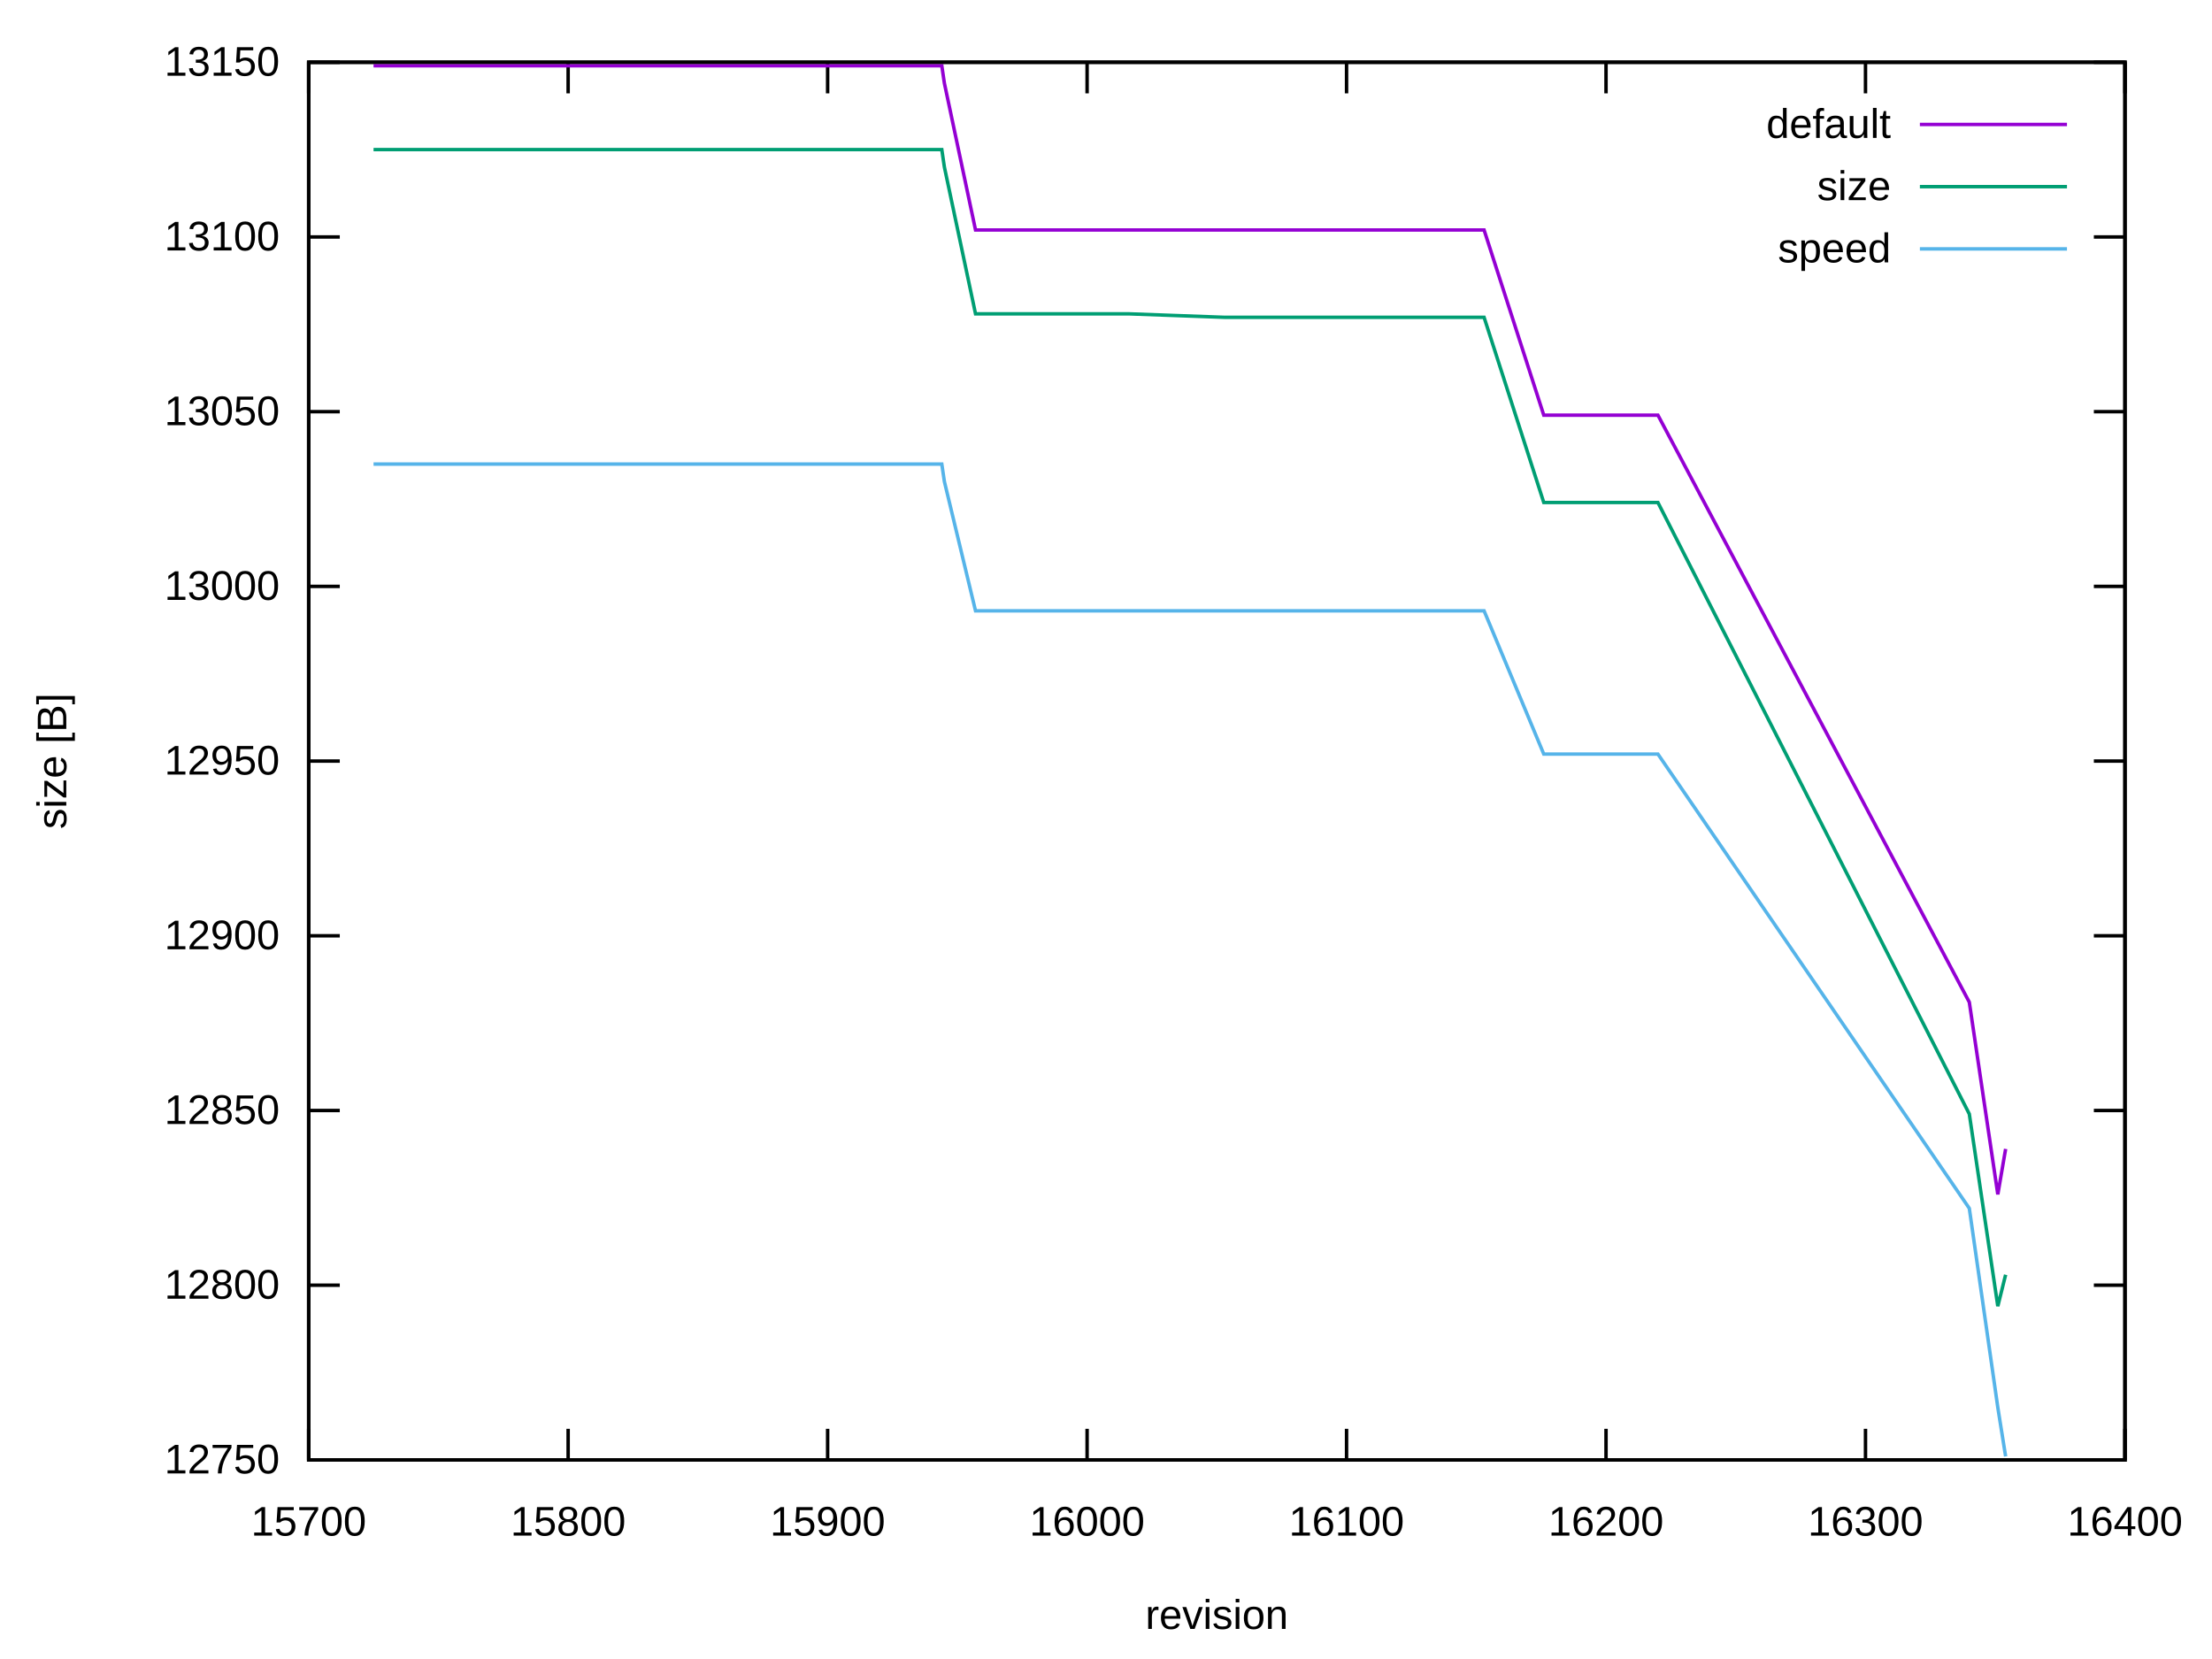
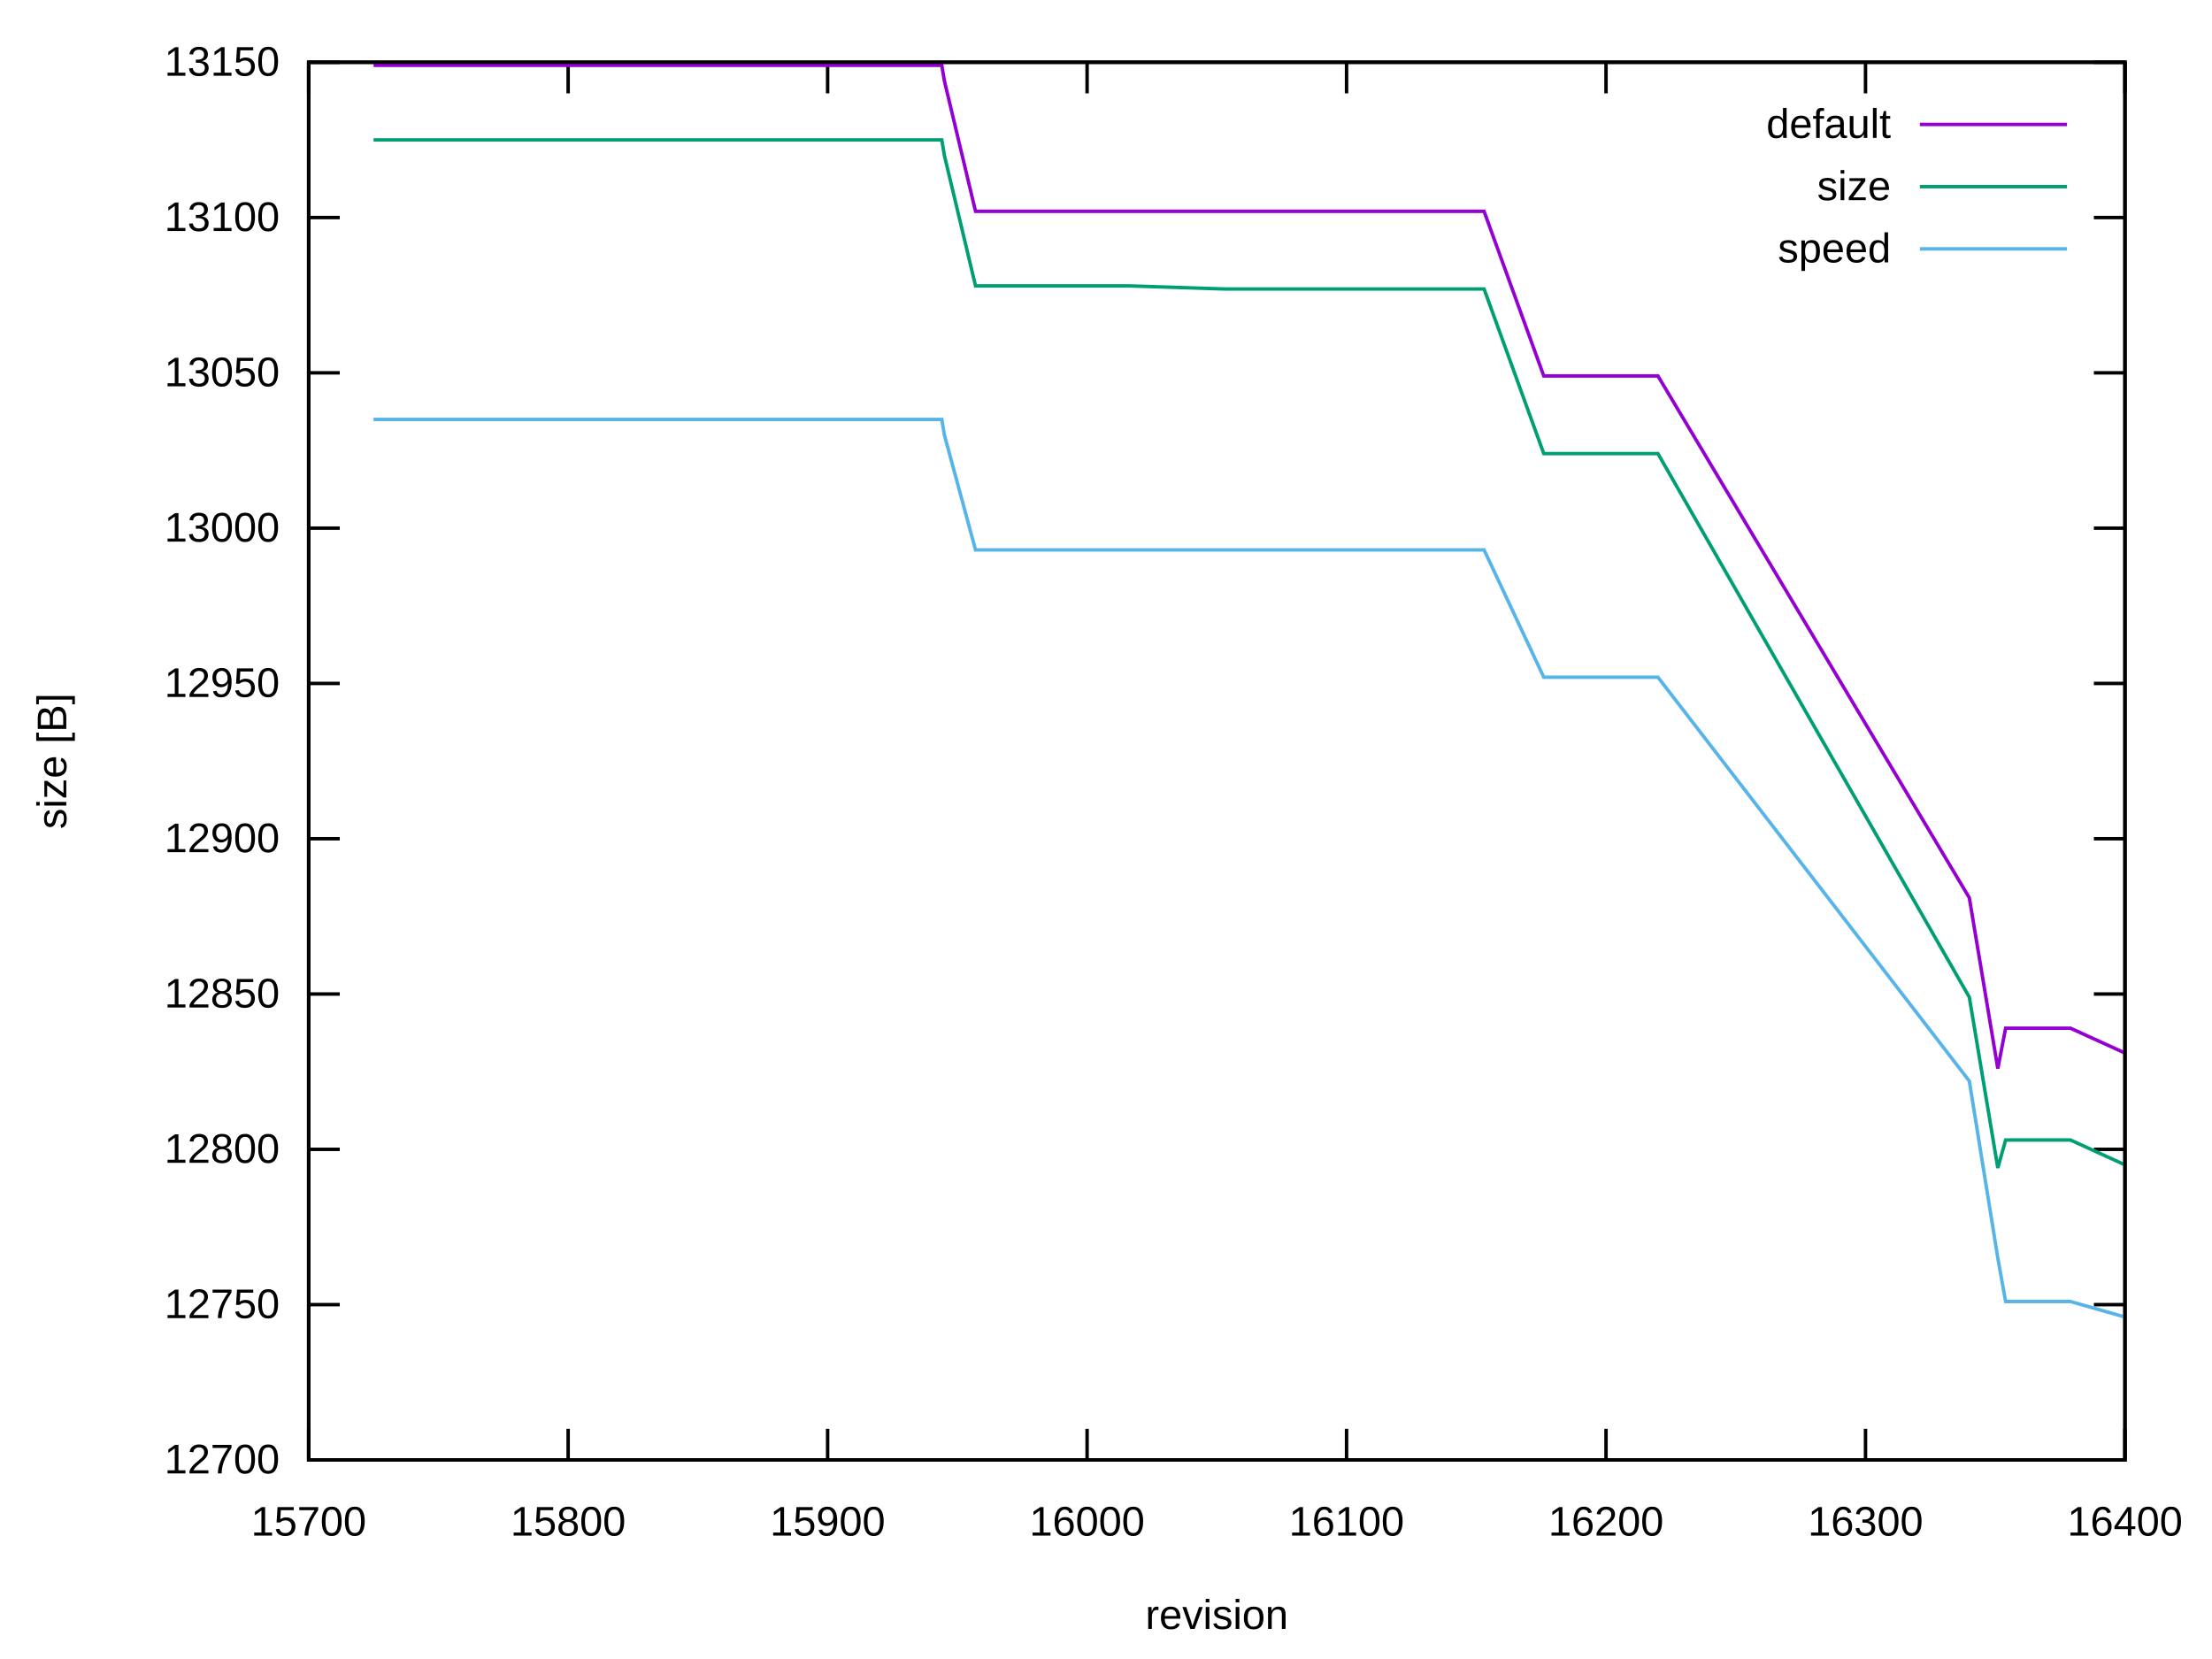
<svg xmlns="http://www.w3.org/2000/svg" xmlns:xlink="http://www.w3.org/1999/xlink" width="640" height="480" viewBox="0 0 640 480">
  <g id="gnuplot_canvas">
    <rect x="0" y="0" width="640" height="480" fill="none" />
    <defs>
      <circle id="gpDot" r="0.5" stroke-width="0.5" stroke="currentColor" />
      <path id="gpPt0" stroke-width="0.222" stroke="currentColor" d="M-1,0 h2 M0,-1 v2" />
      <path id="gpPt1" stroke-width="0.222" stroke="currentColor" d="M-1,-1 L1,1 M1,-1 L-1,1" />
      <path id="gpPt2" stroke-width="0.222" stroke="currentColor" d="M-1,0 L1,0 M0,-1 L0,1 M-1,-1 L1,1 M-1,1 L1,-1" />
      <rect id="gpPt3" stroke-width="0.222" stroke="currentColor" x="-1" y="-1" width="2" height="2" />
      <rect id="gpPt4" stroke-width="0.222" stroke="currentColor" fill="currentColor" x="-1" y="-1" width="2" height="2" />
      <circle id="gpPt5" stroke-width="0.222" stroke="currentColor" cx="0" cy="0" r="1" />
      <use xlink:href="#gpPt5" id="gpPt6" fill="currentColor" stroke="none" />
      <path id="gpPt7" stroke-width="0.222" stroke="currentColor" d="M0,-1.33 L-1.33,0.67 L1.33,0.67 z" />
      <use xlink:href="#gpPt7" id="gpPt8" fill="currentColor" stroke="none" />
      <use xlink:href="#gpPt7" id="gpPt9" stroke="currentColor" transform="rotate(180)" />
      <use xlink:href="#gpPt9" id="gpPt10" fill="currentColor" stroke="none" />
      <use xlink:href="#gpPt3" id="gpPt11" stroke="currentColor" transform="rotate(45)" />
      <use xlink:href="#gpPt11" id="gpPt12" fill="currentColor" stroke="none" />
      <path id="gpPt13" stroke-width="0.222" stroke="currentColor" d="M0,1.330 L1.265,0.411 L0.782,-1.067 L-0.782,-1.076 L-1.265,0.411 z" />
      <use xlink:href="#gpPt13" id="gpPt14" fill="currentColor" stroke="none" />
      <filter id="textbox" filterUnits="objectBoundingBox" x="0" y="0" height="1" width="1">
        <feFlood flood-color="white" flood-opacity="1" result="bgnd" />
        <feComposite in="SourceGraphic" in2="bgnd" operator="atop" />
      </filter>
      <filter id="greybox" filterUnits="objectBoundingBox" x="0" y="0" height="1" width="1">
        <feFlood flood-color="lightgrey" flood-opacity="1" result="grey" />
        <feComposite in="SourceGraphic" in2="grey" operator="atop" />
      </filter>
    </defs>
    <g fill="none" color="white" stroke="currentColor" stroke-width="1.00" stroke-linecap="butt" stroke-linejoin="miter">
</g>
    <g fill="none" color="black" stroke="currentColor" stroke-width="1.00" stroke-linecap="butt" stroke-linejoin="miter">
      <path stroke="black" d="M89.31,422.40 L98.31,422.40 M614.82,422.40 L605.82,422.40  " />
      <g transform="translate(80.92,426.30)" stroke="none" fill="black" font-family="Arial" font-size="12.00" text-anchor="end">
        <text>
+           <tspan font-family="Arial"> 12700</tspan>
+         </text>
+       </g>
+     </g>
+     <g fill="none" color="black" stroke="currentColor" stroke-width="1.00" stroke-linecap="butt" stroke-linejoin="miter">
+       <path stroke="black" d="M89.31,377.47 L98.31,377.47 M614.82,377.47 L605.82,377.47  " />
+       <g transform="translate(80.92,381.37)" stroke="none" fill="black" font-family="Arial" font-size="12.00" text-anchor="end">
+         <text>
          <tspan font-family="Arial"> 12750</tspan>
        </text>
      </g>
    </g>
    <g fill="none" color="black" stroke="currentColor" stroke-width="1.00" stroke-linecap="butt" stroke-linejoin="miter">
-       <path stroke="black" d="M89.31,371.85 L98.31,371.85 M614.82,371.85 L605.82,371.85  " />
-       <g transform="translate(80.92,375.75)" stroke="none" fill="black" font-family="Arial" font-size="12.00" text-anchor="end">
+       <path stroke="black" d="M89.31,332.54 L98.31,332.54 M614.82,332.54 L605.82,332.54  " />
+       <g transform="translate(80.92,336.44)" stroke="none" fill="black" font-family="Arial" font-size="12.00" text-anchor="end">
        <text>
          <tspan font-family="Arial"> 12800</tspan>
        </text>
      </g>
    </g>
    <g fill="none" color="black" stroke="currentColor" stroke-width="1.00" stroke-linecap="butt" stroke-linejoin="miter">
-       <path stroke="black" d="M89.31,321.30 L98.31,321.30 M614.82,321.30 L605.82,321.30  " />
-       <g transform="translate(80.92,325.20)" stroke="none" fill="black" font-family="Arial" font-size="12.00" text-anchor="end">
+       <path stroke="black" d="M89.31,287.60 L98.31,287.60 M614.82,287.60 L605.82,287.60  " />
+       <g transform="translate(80.92,291.50)" stroke="none" fill="black" font-family="Arial" font-size="12.00" text-anchor="end">
        <text>
          <tspan font-family="Arial"> 12850</tspan>
        </text>
      </g>
    </g>
    <g fill="none" color="black" stroke="currentColor" stroke-width="1.00" stroke-linecap="butt" stroke-linejoin="miter">
-       <path stroke="black" d="M89.31,270.75 L98.31,270.75 M614.82,270.75 L605.82,270.75  " />
-       <g transform="translate(80.92,274.65)" stroke="none" fill="black" font-family="Arial" font-size="12.00" text-anchor="end">
+       <path stroke="black" d="M89.31,242.67 L98.31,242.67 M614.82,242.67 L605.82,242.67  " />
+       <g transform="translate(80.92,246.57)" stroke="none" fill="black" font-family="Arial" font-size="12.00" text-anchor="end">
        <text>
          <tspan font-family="Arial"> 12900</tspan>
        </text>
      </g>
    </g>
    <g fill="none" color="black" stroke="currentColor" stroke-width="1.00" stroke-linecap="butt" stroke-linejoin="miter">
-       <path stroke="black" d="M89.31,220.20 L98.31,220.20 M614.82,220.20 L605.82,220.20  " />
-       <g transform="translate(80.92,224.10)" stroke="none" fill="black" font-family="Arial" font-size="12.00" text-anchor="end">
+       <path stroke="black" d="M89.31,197.74 L98.31,197.74 M614.82,197.74 L605.82,197.74  " />
+       <g transform="translate(80.92,201.64)" stroke="none" fill="black" font-family="Arial" font-size="12.00" text-anchor="end">
        <text>
          <tspan font-family="Arial"> 12950</tspan>
        </text>
      </g>
    </g>
    <g fill="none" color="black" stroke="currentColor" stroke-width="1.00" stroke-linecap="butt" stroke-linejoin="miter">
-       <path stroke="black" d="M89.31,169.66 L98.31,169.66 M614.82,169.66 L605.82,169.66  " />
-       <g transform="translate(80.92,173.56)" stroke="none" fill="black" font-family="Arial" font-size="12.00" text-anchor="end">
+       <path stroke="black" d="M89.31,152.81 L98.31,152.81 M614.82,152.81 L605.82,152.81  " />
+       <g transform="translate(80.92,156.71)" stroke="none" fill="black" font-family="Arial" font-size="12.00" text-anchor="end">
        <text>
          <tspan font-family="Arial"> 13000</tspan>
        </text>
      </g>
    </g>
    <g fill="none" color="black" stroke="currentColor" stroke-width="1.00" stroke-linecap="butt" stroke-linejoin="miter">
-       <path stroke="black" d="M89.31,119.11 L98.31,119.11 M614.82,119.11 L605.82,119.11  " />
-       <g transform="translate(80.92,123.01)" stroke="none" fill="black" font-family="Arial" font-size="12.00" text-anchor="end">
+       <path stroke="black" d="M89.31,107.87 L98.31,107.87 M614.82,107.87 L605.82,107.87  " />
+       <g transform="translate(80.92,111.77)" stroke="none" fill="black" font-family="Arial" font-size="12.00" text-anchor="end">
        <text>
          <tspan font-family="Arial"> 13050</tspan>
        </text>
      </g>
    </g>
    <g fill="none" color="black" stroke="currentColor" stroke-width="1.00" stroke-linecap="butt" stroke-linejoin="miter">
-       <path stroke="black" d="M89.31,68.56 L98.31,68.56 M614.82,68.56 L605.82,68.56  " />
-       <g transform="translate(80.92,72.46)" stroke="none" fill="black" font-family="Arial" font-size="12.00" text-anchor="end">
+       <path stroke="black" d="M89.31,62.94 L98.31,62.94 M614.82,62.94 L605.82,62.94  " />
+       <g transform="translate(80.92,66.84)" stroke="none" fill="black" font-family="Arial" font-size="12.00" text-anchor="end">
        <text>
          <tspan font-family="Arial"> 13100</tspan>
        </text>
      </g>
    </g>
    <g fill="none" color="black" stroke="currentColor" stroke-width="1.00" stroke-linecap="butt" stroke-linejoin="miter">
      <path stroke="black" d="M89.31,18.01 L98.31,18.01 M614.82,18.01 L605.82,18.01  " />
      <g transform="translate(80.92,21.91)" stroke="none" fill="black" font-family="Arial" font-size="12.00" text-anchor="end">
        <text>
          <tspan font-family="Arial"> 13150</tspan>
        </text>
      </g>
    </g>
    <g fill="none" color="black" stroke="currentColor" stroke-width="1.00" stroke-linecap="butt" stroke-linejoin="miter">
      <path stroke="black" d="M89.31,422.40 L89.31,413.40 M89.31,18.01 L89.31,27.01  " />
      <g transform="translate(89.31,444.30)" stroke="none" fill="black" font-family="Arial" font-size="12.00" text-anchor="middle">
        <text>
          <tspan font-family="Arial"> 15700</tspan>
        </text>
      </g>
    </g>
    <g fill="none" color="black" stroke="currentColor" stroke-width="1.00" stroke-linecap="butt" stroke-linejoin="miter">
      <path stroke="black" d="M164.38,422.40 L164.38,413.40 M164.38,18.01 L164.38,27.01  " />
      <g transform="translate(164.38,444.30)" stroke="none" fill="black" font-family="Arial" font-size="12.00" text-anchor="middle">
        <text>
          <tspan font-family="Arial"> 15800</tspan>
        </text>
      </g>
    </g>
    <g fill="none" color="black" stroke="currentColor" stroke-width="1.00" stroke-linecap="butt" stroke-linejoin="miter">
      <path stroke="black" d="M239.46,422.40 L239.46,413.40 M239.46,18.01 L239.46,27.01  " />
      <g transform="translate(239.46,444.30)" stroke="none" fill="black" font-family="Arial" font-size="12.00" text-anchor="middle">
        <text>
          <tspan font-family="Arial"> 15900</tspan>
        </text>
      </g>
    </g>
    <g fill="none" color="black" stroke="currentColor" stroke-width="1.00" stroke-linecap="butt" stroke-linejoin="miter">
      <path stroke="black" d="M314.53,422.40 L314.53,413.40 M314.53,18.01 L314.53,27.01  " />
      <g transform="translate(314.53,444.30)" stroke="none" fill="black" font-family="Arial" font-size="12.00" text-anchor="middle">
        <text>
          <tspan font-family="Arial"> 16000</tspan>
        </text>
      </g>
    </g>
    <g fill="none" color="black" stroke="currentColor" stroke-width="1.00" stroke-linecap="butt" stroke-linejoin="miter">
      <path stroke="black" d="M389.60,422.40 L389.60,413.40 M389.60,18.01 L389.60,27.01  " />
      <g transform="translate(389.60,444.30)" stroke="none" fill="black" font-family="Arial" font-size="12.00" text-anchor="middle">
        <text>
          <tspan font-family="Arial"> 16100</tspan>
        </text>
      </g>
    </g>
    <g fill="none" color="black" stroke="currentColor" stroke-width="1.00" stroke-linecap="butt" stroke-linejoin="miter">
      <path stroke="black" d="M464.67,422.40 L464.67,413.40 M464.67,18.01 L464.67,27.01  " />
      <g transform="translate(464.67,444.30)" stroke="none" fill="black" font-family="Arial" font-size="12.00" text-anchor="middle">
        <text>
          <tspan font-family="Arial"> 16200</tspan>
        </text>
      </g>
    </g>
    <g fill="none" color="black" stroke="currentColor" stroke-width="1.00" stroke-linecap="butt" stroke-linejoin="miter">
      <path stroke="black" d="M539.75,422.40 L539.75,413.40 M539.75,18.01 L539.75,27.01  " />
      <g transform="translate(539.75,444.30)" stroke="none" fill="black" font-family="Arial" font-size="12.00" text-anchor="middle">
        <text>
          <tspan font-family="Arial"> 16300</tspan>
        </text>
      </g>
    </g>
    <g fill="none" color="black" stroke="currentColor" stroke-width="1.00" stroke-linecap="butt" stroke-linejoin="miter">
      <path stroke="black" d="M614.82,422.40 L614.82,413.40 M614.82,18.01 L614.82,27.01  " />
      <g transform="translate(614.82,444.30)" stroke="none" fill="black" font-family="Arial" font-size="12.00" text-anchor="middle">
        <text>
          <tspan font-family="Arial"> 16400</tspan>
        </text>
      </g>
    </g>
    <g fill="none" color="black" stroke="currentColor" stroke-width="1.00" stroke-linecap="butt" stroke-linejoin="miter">
</g>
    <g fill="none" color="black" stroke="currentColor" stroke-width="1.00" stroke-linecap="butt" stroke-linejoin="miter">
      <path stroke="black" d="M89.31,18.01 L89.31,422.40 L614.82,422.40 L614.82,18.01 L89.31,18.01 Z  " />
    </g>
    <g fill="none" color="black" stroke="currentColor" stroke-width="1.00" stroke-linecap="butt" stroke-linejoin="miter">
</g>
    <g id="gnuplot_plot_1">
      <g fill="none" color="black" stroke="currentColor" stroke-width="1.00" stroke-linecap="butt" stroke-linejoin="miter">
        <g transform="translate(547.09,39.91)" stroke="none" fill="black" font-family="Arial" font-size="12.00" text-anchor="end">
          <text>
            <tspan font-family="Arial">default</tspan>
          </text>
        </g>
      </g>
      <g fill="none" color="black" stroke="currentColor" stroke-width="1.00" stroke-linecap="butt" stroke-linejoin="miter">
-         <path stroke="rgb(148,   0, 211)" d="M555.48,36.01 L598.04,36.01 M108.08,19.02 L140.36,19.02 L231.95,19.02 L232.70,19.02 L272.49,19.02 L273.24,24.08   L282.25,66.54 L326.54,66.54 L354.32,66.54 L429.39,66.54 L446.66,120.12 L479.69,120.12 L569.78,289.96 L578.03,345.57   L580.29,332.42  " />
+         <path stroke="rgb(148,   0, 211)" d="M555.48,36.01 L598.04,36.01 M108.08,18.91 L140.36,18.91 L231.95,18.91 L232.70,18.91 L272.49,18.91 L273.24,23.40   L282.25,61.14 L326.54,61.14 L354.32,61.14 L429.39,61.14 L446.66,108.77 L479.69,108.77 L569.78,259.75 L578.03,309.17   L580.29,297.49 L599.05,297.49 L614.82,304.68  " />
      </g>
    </g>
    <g id="gnuplot_plot_2">
      <g fill="none" color="black" stroke="currentColor" stroke-width="1.00" stroke-linecap="butt" stroke-linejoin="miter">
        <g transform="translate(547.09,57.91)" stroke="none" fill="black" font-family="Arial" font-size="12.00" text-anchor="end">
          <text>
            <tspan font-family="Arial">size</tspan>
          </text>
        </g>
      </g>
      <g fill="none" color="black" stroke="currentColor" stroke-width="1.00" stroke-linecap="butt" stroke-linejoin="miter">
-         <path stroke="rgb(  0, 158, 115)" d="M555.48,54.01 L598.04,54.01 M108.08,43.28 L140.36,43.28 L231.95,43.28 L232.70,43.28 L272.49,43.28 L273.24,48.34   L282.25,90.80 L326.54,90.80 L354.32,91.81 L429.39,91.81 L446.66,145.39 L479.69,145.39 L569.78,322.31 L578.03,377.92   L580.29,368.82  " />
+         <path stroke="rgb(  0, 158, 115)" d="M555.48,54.01 L598.04,54.01 M108.08,40.48 L140.36,40.48 L231.95,40.48 L232.70,40.48 L272.49,40.48 L273.24,44.97   L282.25,82.71 L326.54,82.71 L354.32,83.61 L429.39,83.61 L446.66,131.24 L479.69,131.24 L569.78,288.50 L578.03,337.93   L580.29,329.84 L599.05,329.84 L614.82,337.03  " />
      </g>
    </g>
    <g id="gnuplot_plot_3">
      <g fill="none" color="black" stroke="currentColor" stroke-width="1.00" stroke-linecap="butt" stroke-linejoin="miter">
        <g transform="translate(547.09,75.91)" stroke="none" fill="black" font-family="Arial" font-size="12.00" text-anchor="end">
          <text>
            <tspan font-family="Arial">speed</tspan>
          </text>
        </g>
      </g>
      <g fill="none" color="black" stroke="currentColor" stroke-width="1.00" stroke-linecap="butt" stroke-linejoin="miter">
-         <path stroke="rgb( 86, 180, 233)" d="M555.48,72.01 L598.04,72.01 M108.08,134.27 L140.36,134.27 L231.95,134.27 L232.70,134.27 L272.49,134.27 L273.24,139.33   L282.25,176.73 L326.54,176.73 L354.32,176.73 L429.39,176.73 L446.66,218.18 L479.69,218.18 L569.78,349.61 L578.03,407.24   L580.29,421.39  " />
+         <path stroke="rgb( 86, 180, 233)" d="M555.48,72.01 L598.04,72.01 M108.08,121.35 L140.36,121.35 L231.95,121.35 L232.70,121.35 L272.49,121.35 L273.24,125.85   L282.25,159.10 L326.54,159.10 L354.32,159.10 L429.39,159.10 L446.66,195.94 L479.69,195.94 L569.78,312.77 L578.03,363.99   L580.29,376.57 L599.05,376.57 L614.82,381.06  " />
      </g>
    </g>
    <g fill="none" color="white" stroke="rgb( 86, 180, 233)" stroke-width="2.00" stroke-linecap="butt" stroke-linejoin="miter">
</g>
    <g fill="none" color="black" stroke="currentColor" stroke-width="2.00" stroke-linecap="butt" stroke-linejoin="miter">
</g>
    <g fill="none" color="black" stroke="black" stroke-width="1.00" stroke-linecap="butt" stroke-linejoin="miter">
</g>
    <g fill="none" color="black" stroke="currentColor" stroke-width="1.00" stroke-linecap="butt" stroke-linejoin="miter">
      <path stroke="black" d="M89.31,18.01 L89.31,422.40 L614.82,422.40 L614.82,18.01 L89.31,18.01 Z  " />
      <g transform="translate(19.18,220.21) rotate(270.00)" stroke="none" fill="black" font-family="Arial" font-size="12.00" text-anchor="middle">
        <text>
          <tspan font-family="Arial">size [B]</tspan>
        </text>
      </g>
    </g>
    <g fill="none" color="black" stroke="currentColor" stroke-width="1.00" stroke-linecap="butt" stroke-linejoin="miter">
      <g transform="translate(352.06,471.30)" stroke="none" fill="black" font-family="Arial" font-size="12.00" text-anchor="middle">
        <text>
          <tspan font-family="Arial">revision</tspan>
        </text>
      </g>
    </g>
    <g fill="none" color="black" stroke="currentColor" stroke-width="1.00" stroke-linecap="butt" stroke-linejoin="miter">
</g>
    <g fill="none" color="black" stroke="currentColor" stroke-width="1.00" stroke-linecap="butt" stroke-linejoin="miter">
</g>
  </g>
</svg>
